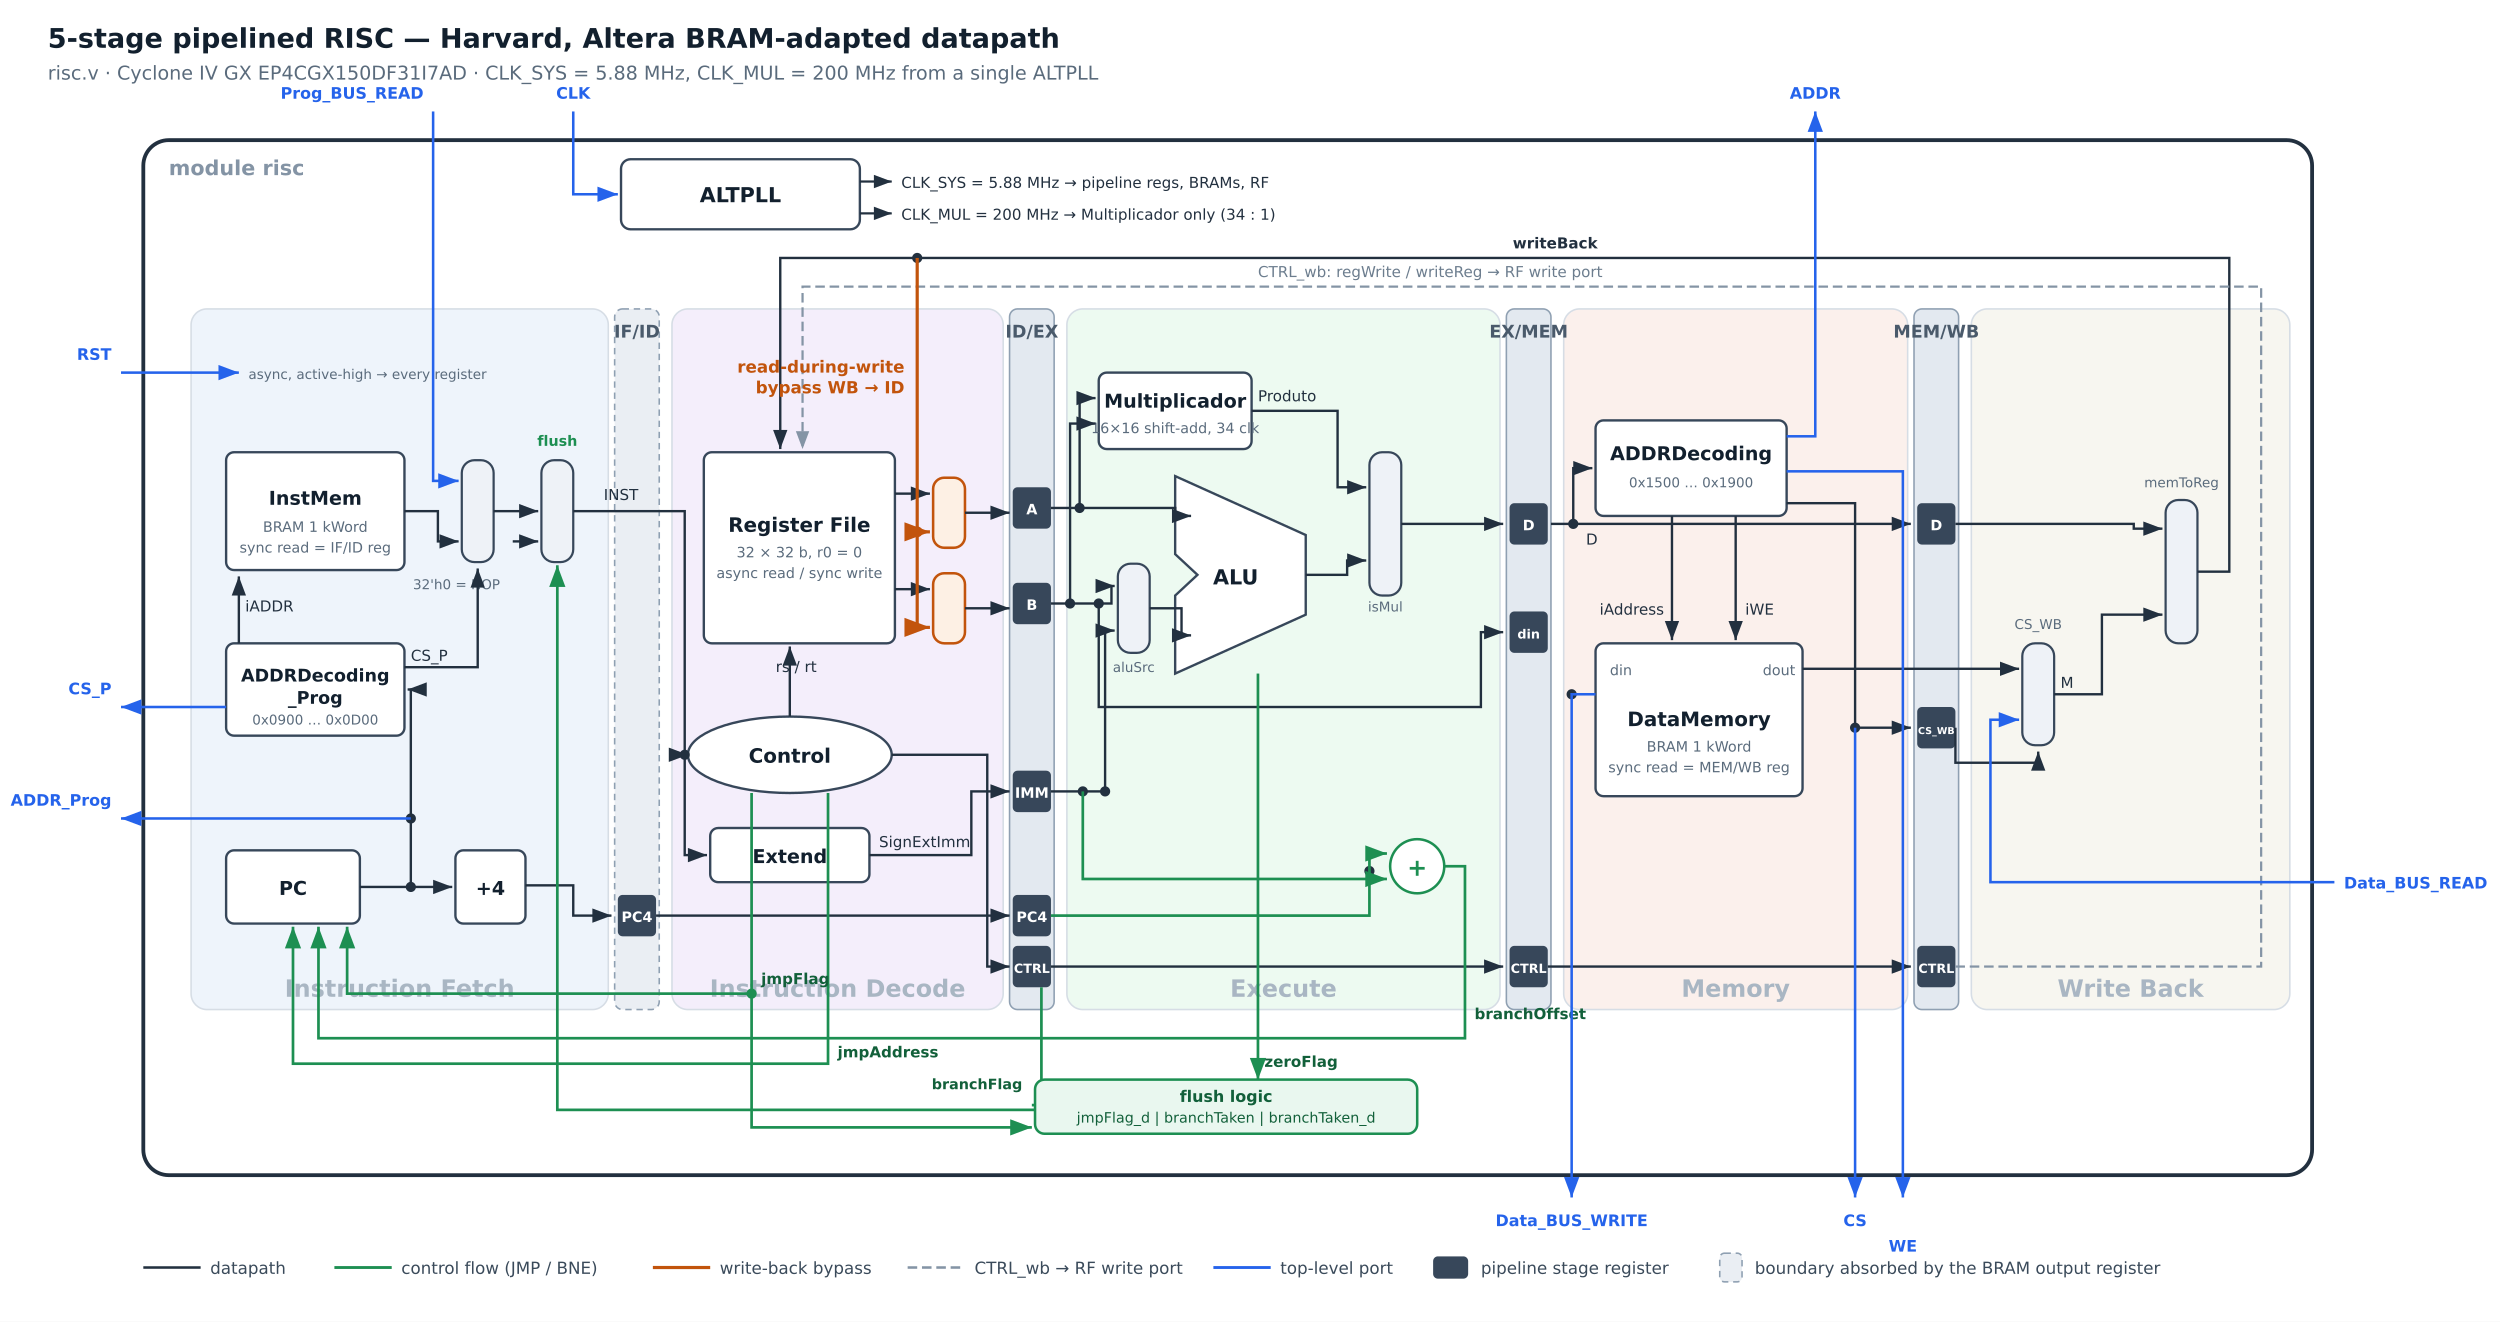
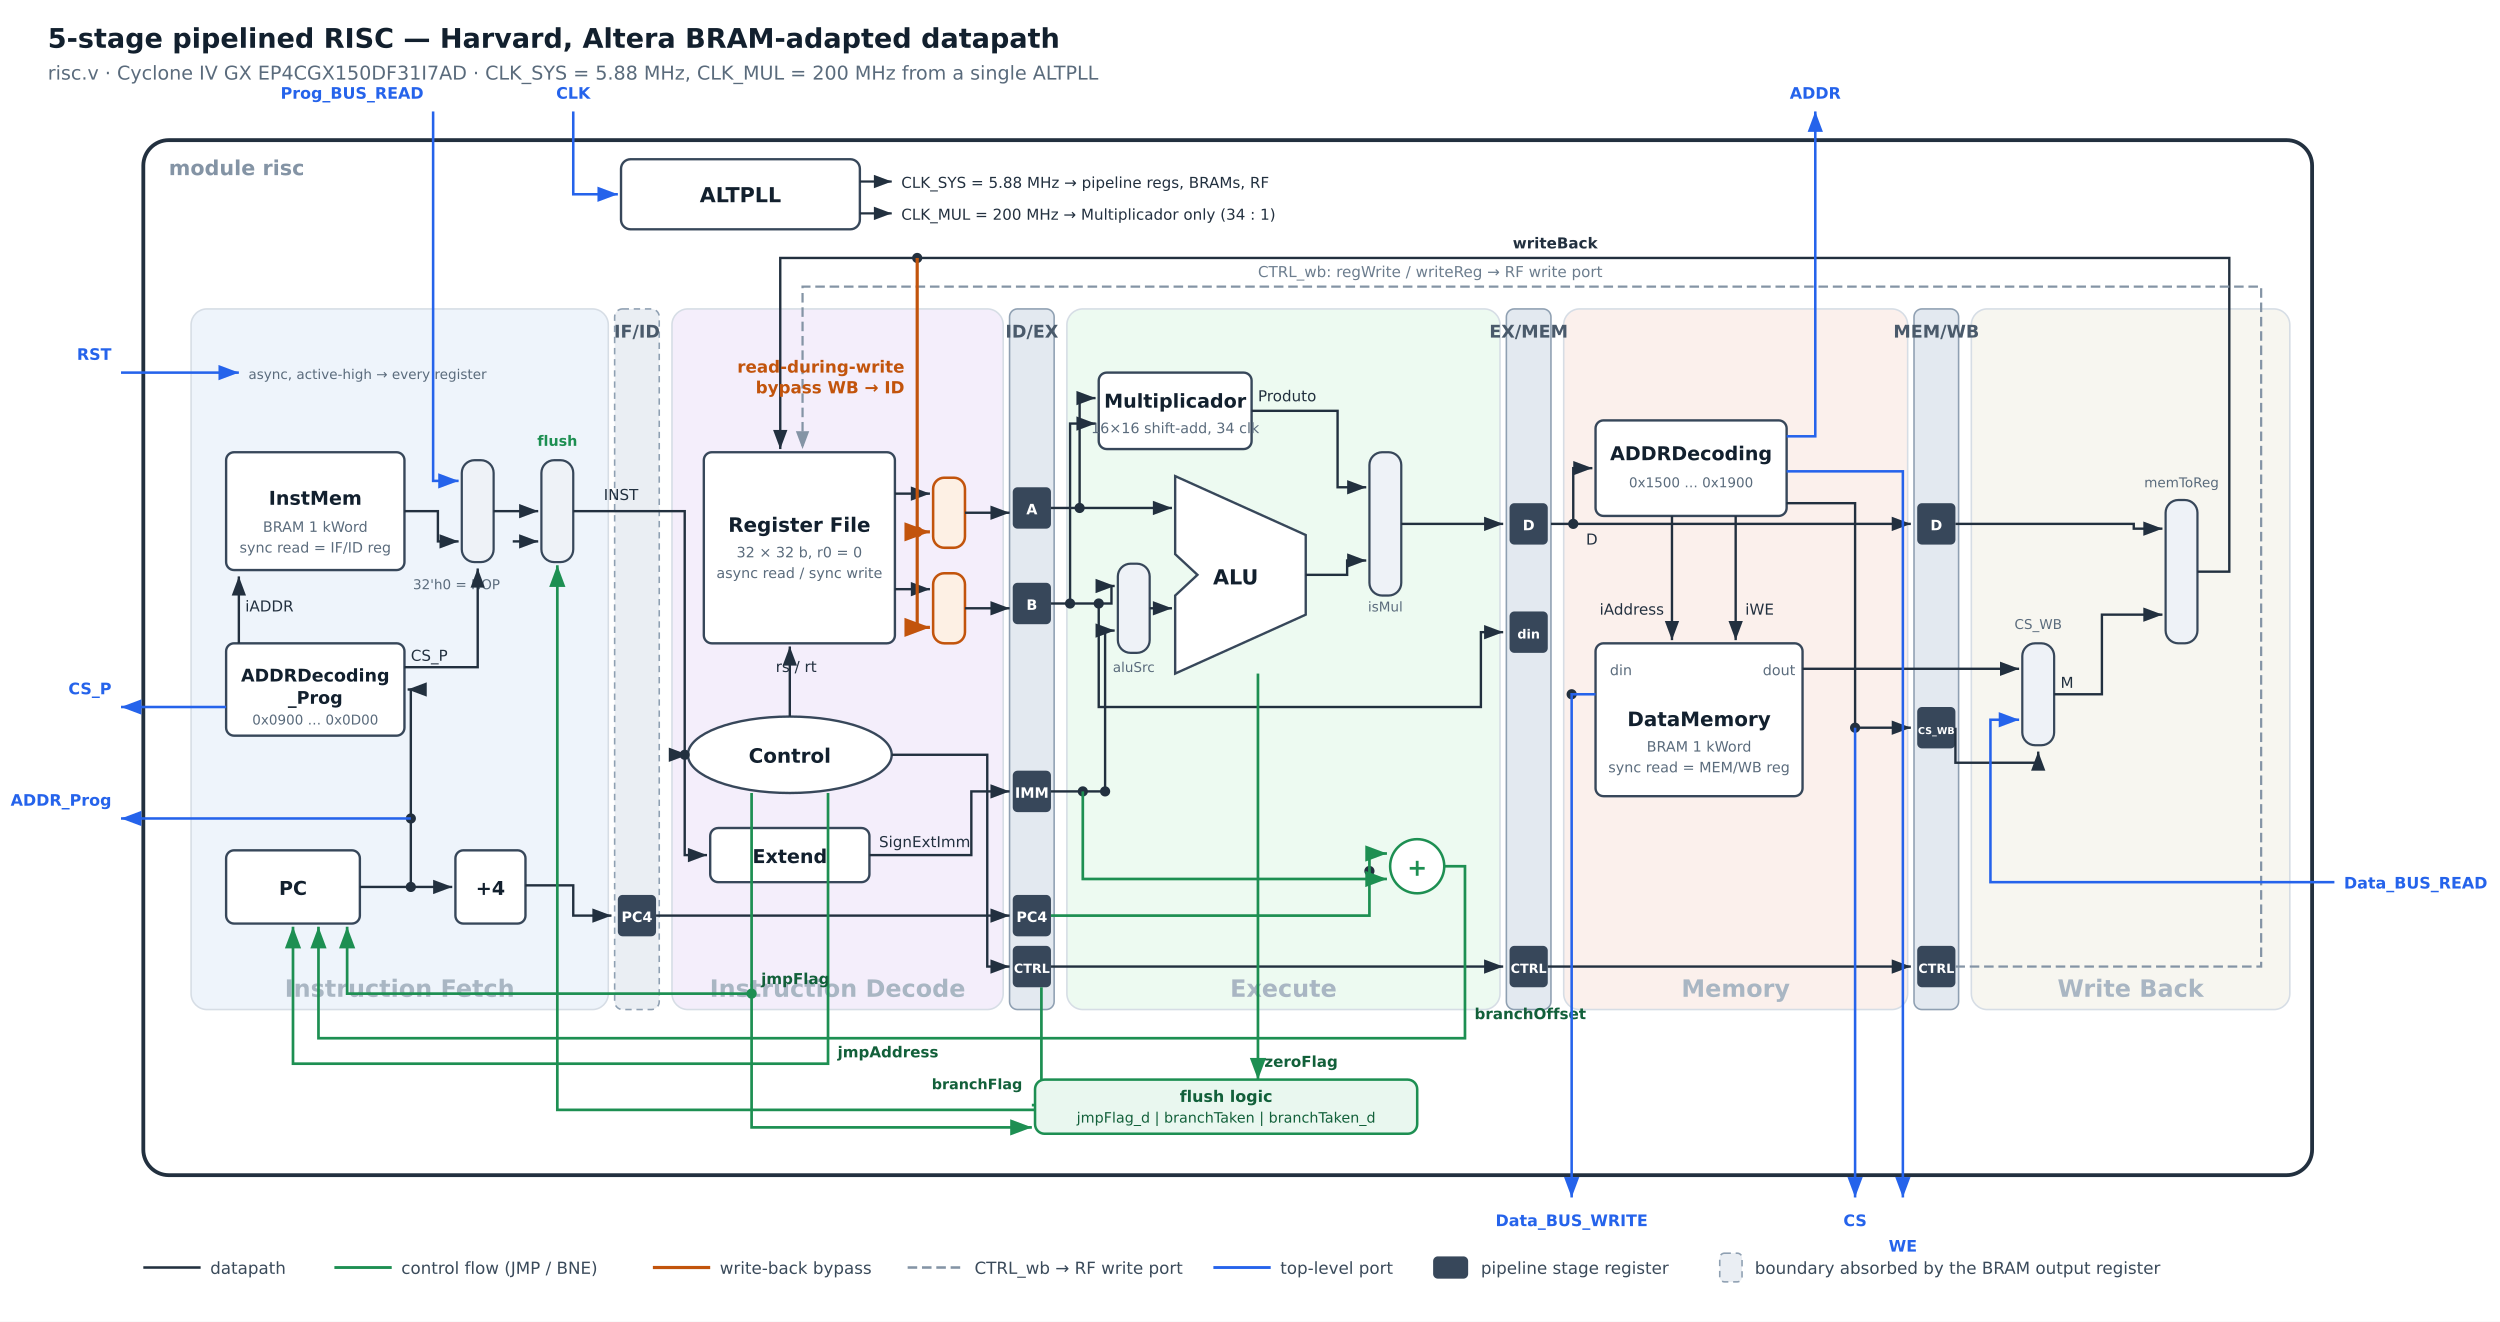
<svg xmlns="http://www.w3.org/2000/svg" viewBox="0 0 1570 830" width="1570" height="830" font-family="'DejaVu Sans','Segoe UI',system-ui,sans-serif">
  <defs>
    <marker id="ah" markerWidth="9" markerHeight="9" refX="8" refY="3" orient="auto">
      <path d="M0,0 L8,3 L0,6 z" fill="#22303f" />
    </marker>
    <marker id="ahg" markerWidth="9" markerHeight="9" refX="8" refY="3" orient="auto">
      <path d="M0,0 L8,3 L0,6 z" fill="#1d8f52" />
    </marker>
    <marker id="aho" markerWidth="9" markerHeight="9" refX="8" refY="3" orient="auto">
      <path d="M0,0 L8,3 L0,6 z" fill="#c2540c" />
    </marker>
    <marker id="ahb" markerWidth="9" markerHeight="9" refX="8" refY="3" orient="auto">
      <path d="M0,0 L8,3 L0,6 z" fill="#2563eb" />
    </marker>
    <marker id="ahp" markerWidth="9" markerHeight="9" refX="8" refY="3" orient="auto">
      <path d="M0,0 L8,3 L0,6 z" fill="#8494a5" />
    </marker>
  </defs>
  <rect x="0" y="0" width="1570" height="830" fill="#ffffff" />
  <text x="30" y="30" font-size="17" font-weight="700" fill="#12202e">5-stage pipelined RISC — Harvard, Altera BRAM-adapted datapath</text>
  <text x="30" y="50" font-size="12" fill="#5a6b7c">risc.v · Cyclone IV GX EP4CGX150DF31I7AD · CLK_SYS = 5.88 MHz, CLK_MUL = 200 MHz from a single ALTPLL</text>
  <g transform="translate(90,84)">
    <rect x="0" y="4" width="1362" height="650" rx="16" fill="none" stroke="#22303f" stroke-width="2.4" />
    <text x="16" y="26" font-size="13" font-weight="700" fill="#8494a5">module risc</text>
    <g stroke="#d6dde5" stroke-width="1">
      <rect x="30" y="110" width="262" height="440" rx="10" fill="#eef4fb" />
      <rect x="332" y="110" width="208" height="440" rx="10" fill="#f4eefb" />
      <rect x="580" y="110" width="272" height="440" rx="10" fill="#edfaf1" />
      <rect x="892" y="110" width="216" height="440" rx="10" fill="#fbf0ec" />
      <rect x="1148" y="110" width="200" height="440" rx="10" fill="#f7f6f0" />
    </g>
    <g font-size="15" font-weight="700" fill="#a9b6c3" text-anchor="middle">
      <text x="161" y="542">Instruction Fetch</text>
      <text x="436" y="542">Instruction Decode</text>
      <text x="716" y="542">Execute</text>
      <text x="1000" y="542">Memory</text>
      <text x="1248" y="542">Write Back</text>
    </g>
    <g>
      <rect x="296" y="110" width="28" height="440" rx="5" fill="#eaeef3" stroke="#8fa0b2" stroke-width="1" stroke-dasharray="4 3" />
      <rect x="544" y="110" width="28" height="440" rx="5" fill="#e3e9f0" stroke="#8fa0b2" />
      <rect x="856" y="110" width="28" height="440" rx="5" fill="#e3e9f0" stroke="#8fa0b2" />
      <rect x="1112" y="110" width="28" height="440" rx="5" fill="#e3e9f0" stroke="#8fa0b2" />
    </g>
    <g font-size="11" font-weight="700" fill="#4a5a6b" text-anchor="middle">
      <text x="310" y="128">IF/ID</text>
      <text x="558" y="128">ID/EX</text>
      <text x="870" y="128">EX/MEM</text>
      <text x="1126" y="128">MEM/WB</text>
    </g>
    <g fill="#37475a" stroke="none">
      <rect x="298" y="478" width="24" height="26" rx="3" />
      <rect x="546" y="222" width="24" height="26" rx="3" />
      <rect x="546" y="282" width="24" height="26" rx="3" />
      <rect x="546" y="400" width="24" height="26" rx="3" />
      <rect x="546" y="478" width="24" height="26" rx="3" />
      <rect x="546" y="510" width="24" height="26" rx="3" />
      <rect x="858" y="232" width="24" height="26" rx="3" />
      <rect x="858" y="300" width="24" height="26" rx="3" />
      <rect x="858" y="510" width="24" height="26" rx="3" />
      <rect x="1114" y="232" width="24" height="26" rx="3" />
      <rect x="1114" y="360" width="24" height="26" rx="3" />
      <rect x="1114" y="510" width="24" height="26" rx="3" />
    </g>
    <g font-size="9" font-weight="700" fill="#ffffff" text-anchor="middle">
      <text x="310" y="495">PC4</text>
      <text x="558" y="239">A</text>
      <text x="558" y="299">B</text>
      <text x="558" y="417">IMM</text>
      <text x="558" y="495">PC4</text>
      <text x="558" y="527" font-size="8">CTRL</text>
      <text x="870" y="249">D</text>
      <text x="870" y="317" font-size="8">din</text>
      <text x="870" y="527" font-size="8">CTRL</text>
      <text x="1126" y="249">D</text>
      <text x="1126" y="377" font-size="6">CS_WB</text>
      <text x="1126" y="527" font-size="8">CTRL</text>
    </g>
    <rect x="300" y="16" width="150" height="44" rx="6" fill="#ffffff" stroke="#37475a" stroke-width="1.5" />
    <text x="375" y="43" font-size="13" font-weight="700" fill="#12202e" text-anchor="middle">ALTPLL</text>
    <g stroke="#22303f" stroke-width="1.4" fill="none" marker-end="url(#ah)">
      <path d="M450,30 L470,30" />
      <path d="M450,50 L470,50" />
    </g>
    <text x="476" y="34" font-size="9.5" fill="#22303f">CLK_SYS = 5.88 MHz → pipeline regs, BRAMs, RF</text>
    <text x="476" y="54" font-size="9.5" fill="#22303f">CLK_MUL = 200 MHz → Multiplicador only (34 : 1)</text>
    <g fill="#ffffff" stroke="#37475a" stroke-width="1.5">
      <rect x="52" y="200" width="112" height="74" rx="5" />
      <rect x="52" y="320" width="112" height="58" rx="5" />
      <rect x="52" y="450" width="84" height="46" rx="5" />
      <rect x="196" y="450" width="44" height="46" rx="5" />
    </g>
    <g font-size="12" font-weight="700" fill="#12202e" text-anchor="middle">
      <text x="108" y="233">InstMem</text>
      <text x="94" y="478">PC</text>
      <text x="218" y="478">+4</text>
    </g>
    <text x="108" y="250" font-size="9" fill="#5a6b7c" text-anchor="middle">BRAM 1 kWord</text>
    <text x="108" y="263" font-size="9" fill="#5a6b7c" text-anchor="middle">sync read = IF/ID reg</text>
    <text x="108" y="344" font-size="11" font-weight="700" fill="#12202e" text-anchor="middle">ADDRDecoding</text>
    <text x="108" y="358" font-size="11" font-weight="700" fill="#12202e" text-anchor="middle">_Prog</text>
    <text x="108" y="371" font-size="8.5" fill="#5a6b7c" text-anchor="middle">0x0900 … 0x0D00</text>
    <g fill="#eef2f7" stroke="#37475a" stroke-width="1.4">
      <rect x="200" y="205" width="20" height="64" rx="8" />
      <rect x="250" y="205" width="20" height="64" rx="8" />
    </g>
    <text x="260" y="196" font-size="9" fill="#1d8f52" font-weight="700" text-anchor="middle">flush</text>
    <text x="224" y="286" font-size="8.5" text-anchor="end" fill="#5a6b7c">32'h0 = NOP</text>
    <rect x="352" y="200" width="120" height="120" rx="5" fill="#ffffff" stroke="#37475a" stroke-width="1.5" />
    <text x="412" y="250" font-size="12.5" font-weight="700" fill="#12202e" text-anchor="middle">Register File</text>
    <text x="412" y="266" font-size="9" fill="#5a6b7c" text-anchor="middle">32 × 32 b, r0 = 0</text>
    <text x="412" y="279" font-size="9" fill="#5a6b7c" text-anchor="middle">async read / sync write</text>
    <ellipse cx="406" cy="390" rx="64" ry="24" fill="#ffffff" stroke="#37475a" stroke-width="1.5" />
    <text x="406" y="395" font-size="12.5" font-weight="700" fill="#12202e" text-anchor="middle">Control</text>
    <rect x="356" y="436" width="100" height="34" rx="5" fill="#ffffff" stroke="#37475a" stroke-width="1.5" />
    <text x="406" y="458" font-size="12" font-weight="700" fill="#12202e" text-anchor="middle">Extend</text>
    <g fill="#fdf0e4" stroke="#c2540c" stroke-width="1.6">
      <rect x="496" y="216" width="20" height="44" rx="7" />
      <rect x="496" y="276" width="20" height="44" rx="7" />
    </g>
    <rect x="600" y="150" width="96" height="48" rx="5" fill="#ffffff" stroke="#37475a" stroke-width="1.5" />
    <text x="648" y="172" font-size="12" font-weight="700" fill="#12202e" text-anchor="middle">Multiplicador</text>
    <text x="648" y="188" font-size="9" fill="#5a6b7c" text-anchor="middle">16×16 shift-add, 34 clk</text>
    <polygon points="648,215 730,252 730,302 648,339 648,290 662,277 648,264" fill="#ffffff" stroke="#37475a" stroke-width="1.5" />
    <text x="686" y="283" font-size="13" font-weight="700" fill="#12202e" text-anchor="middle">ALU</text>
    <g fill="#eef2f7" stroke="#37475a" stroke-width="1.4">
      <rect x="612" y="270" width="20" height="56" rx="8" />
      <rect x="770" y="200" width="20" height="90" rx="8" />
    </g>
    <text x="622" y="338" font-size="8.5" fill="#5a6b7c" text-anchor="middle">aluSrc</text>
    <text x="780" y="300" font-size="8.5" fill="#5a6b7c" text-anchor="middle">isMul</text>
    <circle cx="800" cy="460" r="17" fill="#ffffff" stroke="#1d8f52" stroke-width="1.6" />
    <text x="800" y="466" font-size="15" font-weight="700" fill="#1d8f52" text-anchor="middle">+</text>
    <rect x="912" y="180" width="120" height="60" rx="5" fill="#ffffff" stroke="#37475a" stroke-width="1.5" />
    <text x="972" y="205" font-size="12" font-weight="700" fill="#12202e" text-anchor="middle">ADDRDecoding</text>
    <text x="972" y="222" font-size="8.5" fill="#5a6b7c" text-anchor="middle">0x1500 … 0x1900</text>
    <rect x="912" y="320" width="130" height="96" rx="5" fill="#ffffff" stroke="#37475a" stroke-width="1.5" />
    <text x="977" y="372" font-size="12.5" font-weight="700" fill="#12202e" text-anchor="middle">DataMemory</text>
    <text x="977" y="388" font-size="9" fill="#5a6b7c" text-anchor="middle">BRAM 1 kWord</text>
    <text x="977" y="401" font-size="9" fill="#5a6b7c" text-anchor="middle">sync read = MEM/WB reg</text>
    <text x="921" y="340" font-size="9" fill="#5a6b7c">din</text>
    <text x="1017" y="340" font-size="9" fill="#5a6b7c">dout</text>
    <g fill="#eef2f7" stroke="#37475a" stroke-width="1.4">
      <rect x="1180" y="320" width="20" height="64" rx="8" />
      <rect x="1270" y="230" width="20" height="90" rx="8" />
    </g>
    <text x="1190" y="311" font-size="8.5" fill="#5a6b7c" text-anchor="middle">CS_WB</text>
    <text x="1280" y="222" font-size="8.5" fill="#5a6b7c" text-anchor="middle">memToReg</text>
    <g stroke="#22303f" stroke-width="1.5" fill="none" marker-end="url(#ah)">
      <path d="M60,320 L60,278" />
      <path d="M164,335 L210,335 L210,273" />
      <path d="M164,237 L185,237 L185,256 L198,256" />
      <path d="M220,237 L248,237" />
      <path d="M232,256 L248,256" />
      <path d="M270,237 L340,237 L340,390 L340,453 L354,453" />
      <path d="M340,390 L342,390" />
      <path d="M136,473 L194,473" />
      <path d="M168,473 L168,349 L166,349" />
      <path d="M240,472 L270,472 L270,491 L294,491" />
      <path d="M406,366 L406,322" />
      <path d="M456,453 L520,453 L520,413 L544,413" />
      <path d="M470,390 L530,390 L530,523 L544,523" />
      <path d="M472,226 L494,226" />
      <path d="M472,286 L494,286" />
      <path d="M516,238 L544,238" />
      <path d="M516,298 L544,298" />
      <path d="M322,491 L544,491" />
-       <path d="M570,235 L648,235 L648,240 L658,240" />
+       <path d="M570,235 L646,235" />
      <path d="M588,235 L588,166 L598,166" />
      <path d="M570,295 L608,295 L608,284 L610,284" />
      <path d="M582,295 L582,182 L598,182" />
      <path d="M600,295 L600,360 L840,360 L840,313 L854,313" />
      <path d="M570,413 L604,413 L604,312 L610,312" />
-       <path d="M632,298 L652,298 L652,315 L658,315" />
+       <path d="M632,298 L646,298" />
      <path d="M696,174 L750,174 L750,222 L768,222" />
      <path d="M730,277 L756,277 L756,268 L768,268" />
      <path d="M790,245 L854,245" />
      <path d="M884,245 L1110,245" />
      <path d="M898,245 L898,210 L910,210" />
      <path d="M960,240 L960,318" />
      <path d="M1000,240 L1000,318" />
      <path d="M1032,232 L1075,232 L1075,373 L1110,373" />
      <path d="M1042,336 L1178,336" />
      <path d="M1138,373 L1138,395 L1190,395 L1190,388" />
      <path d="M1200,352 L1230,352 L1230,302 L1268,302" />
      <path d="M1138,245 L1250,245 L1250,248 L1268,248" />
      <path d="M1290,275 L1310,275 L1310,78 L400,78 L400,198" />
      <path d="M570,523 L854,523" />
      <path d="M882,523 L1110,523" />
    </g>
    <g stroke="#8494a5" stroke-width="1.4" fill="none" marker-end="url(#ahp)" stroke-dasharray="6 3">
      <path d="M1138,523 L1330,523 L1330,96 L414,96 L414,198" />
    </g>
    <text x="700" y="90" font-size="9.5" fill="#6c7d8e">CTRL_wb: regWrite / writeReg → RF write port</text>
    <g fill="#22303f">
      <circle cx="168" cy="473" r="3.2" />
      <circle cx="168" cy="430" r="3.2" />
      <circle cx="340" cy="390" r="3.2" />
      <circle cx="588" cy="235" r="3.2" />
      <circle cx="582" cy="295" r="3.2" />
      <circle cx="600" cy="295" r="3.2" />
      <circle cx="604" cy="413" r="3.2" />
      <circle cx="898" cy="245" r="3.2" />
      <circle cx="486" cy="78" r="3.2" />
      <circle cx="590" cy="413" r="3.2" />
      <circle cx="770" cy="463" r="3.2" />
      <circle cx="897" cy="352" r="3.2" />
      <circle cx="1075" cy="373" r="3.2" />
    </g>
    <g font-size="9.5" fill="#22303f">
      <text x="64" y="300">iADDR</text>
      <text x="168" y="331">CS_P</text>
      <text x="300" y="230" text-anchor="middle">INST</text>
      <text x="410" y="338" text-anchor="middle">rs / rt</text>
      <text x="462" y="448">SignExtImm</text>
      <text x="700" y="168">Produto</text>
      <text x="906" y="258">D</text>
      <text x="955" y="302" text-anchor="end">iAddress</text>
      <text x="1006" y="302">iWE</text>
      <text x="1204" y="348">M</text>
      <text x="860" y="72" font-weight="700">writeBack</text>
    </g>
    <g stroke="#1d8f52" stroke-width="1.7" fill="none" marker-end="url(#ahg)">
      <path d="M570,491 L770,491 L770,452 L781,452" />
      <path d="M590,413 L590,468 L781,468" />
      <path d="M817,460 L830,460 L830,568 L110,568 L110,498" />
      <path d="M430,414 L430,584 L94,584 L94,498" />
      <path d="M382,414 L382,540 L128,540 L128,498" />
      <path d="M382,540 L382,624 L558,624" />
      <path d="M700,339 L700,594" />
      <path d="M564,536 L564,610 L558,610" />
      <path d="M560,613 L260,613 L260,271" />
    </g>
    <rect x="560" y="594" width="240" height="34" rx="6" fill="#e9f7ef" stroke="#1d8f52" stroke-width="1.6" />
    <text x="680" y="608" font-size="10" font-weight="700" fill="#12603a" text-anchor="middle">flush logic</text>
    <text x="680" y="621" font-size="9" fill="#12603a" text-anchor="middle">jmpFlag_d | branchTaken | branchTaken_d</text>
    <circle cx="382" cy="540" r="3.2" fill="#1d8f52" />
    <g font-size="9.5" fill="#12603a" font-weight="600">
      <text x="836" y="556">branchOffset</text>
      <text x="436" y="580">jmpAddress</text>
      <text x="388" y="534">jmpFlag</text>
      <text x="704" y="586">zeroFlag</text>
      <text x="552" y="600" font-size="9" text-anchor="end">branchFlag</text>
    </g>
    <g stroke="#c2540c" stroke-width="2" fill="none" marker-end="url(#aho)">
      <path d="M486,78 L486,250 L494,250" />
      <path d="M486,250 L486,310 L494,310" />
    </g>
    <circle cx="486" cy="250" r="3.4" fill="#c2540c" />
    <text x="478" y="150" font-size="10.5" font-weight="700" fill="#c2540c" text-anchor="end">read-during-write</text>
    <text x="478" y="163" font-size="10.5" font-weight="700" fill="#c2540c" text-anchor="end">bypass  WB → ID</text>
    <g stroke="#2563eb" stroke-width="1.6" fill="none" marker-end="url(#ahb)">
      <path d="M270,-14 L270,38 L298,38" />
      <path d="M-14,150 L60,150" />
      <path d="M182,-14 L182,218 L198,218" />
      <path d="M168,430 L-14,430" />
      <path d="M52,360 L-14,360" />
      <path d="M1032,190 L1050,190 L1050,-14" />
      <path d="M1032,212 L1105,212 L1105,668" />
      <path d="M1075,373 L1075,668" />
      <path d="M912,352 L897,352 L897,668" />
      <path d="M1376,470 L1160,470 L1160,368 L1178,368" />
    </g>
    <g font-size="10" font-weight="600" fill="#2563eb">
      <text x="270" y="-22" text-anchor="middle">CLK</text>
      <text x="176" y="-22" text-anchor="end">Prog_BUS_READ</text>
      <text x="-20" y="142" text-anchor="end">RST</text>
      <text x="-20" y="352" text-anchor="end">CS_P</text>
      <text x="-20" y="422" text-anchor="end">ADDR_Prog</text>
      <text x="1050" y="-22" text-anchor="middle">ADDR</text>
      <text x="897" y="686" text-anchor="middle">Data_BUS_WRITE</text>
      <text x="1075" y="686" text-anchor="middle">CS</text>
      <text x="1105" y="702" text-anchor="middle">WE</text>
      <text x="1382" y="474">Data_BUS_READ</text>
    </g>
    <text x="66" y="154" font-size="8.5" fill="#5a6b7c">async, active-high → every register</text>
    <g font-size="10.5" fill="#3a4a5a">
      <line x1="0" y1="712" x2="36" y2="712" stroke="#22303f" stroke-width="1.6" />
      <text x="42" y="716">datapath</text>
      <line x1="120" y1="712" x2="156" y2="712" stroke="#1d8f52" stroke-width="1.8" />
      <text x="162" y="716">control flow (JMP / BNE)</text>
      <line x1="320" y1="712" x2="356" y2="712" stroke="#c2540c" stroke-width="2" />
      <text x="362" y="716">write-back bypass</text>
      <line x1="480" y1="712" x2="516" y2="712" stroke="#8494a5" stroke-width="1.6" stroke-dasharray="6 3" />
      <text x="522" y="716">CTRL_wb → RF write port</text>
      <line x1="672" y1="712" x2="708" y2="712" stroke="#2563eb" stroke-width="1.8" />
      <text x="714" y="716">top-level port</text>
      <rect x="810" y="705" width="22" height="14" rx="3" fill="#37475a" />
      <text x="840" y="716">pipeline stage register</text>
      <rect x="990" y="703" width="14" height="18" rx="3" fill="#eaeef3" stroke="#8fa0b2" stroke-dasharray="4 3" />
      <text x="1012" y="716">boundary absorbed by the BRAM output register</text>
    </g>
  </g>
</svg>
